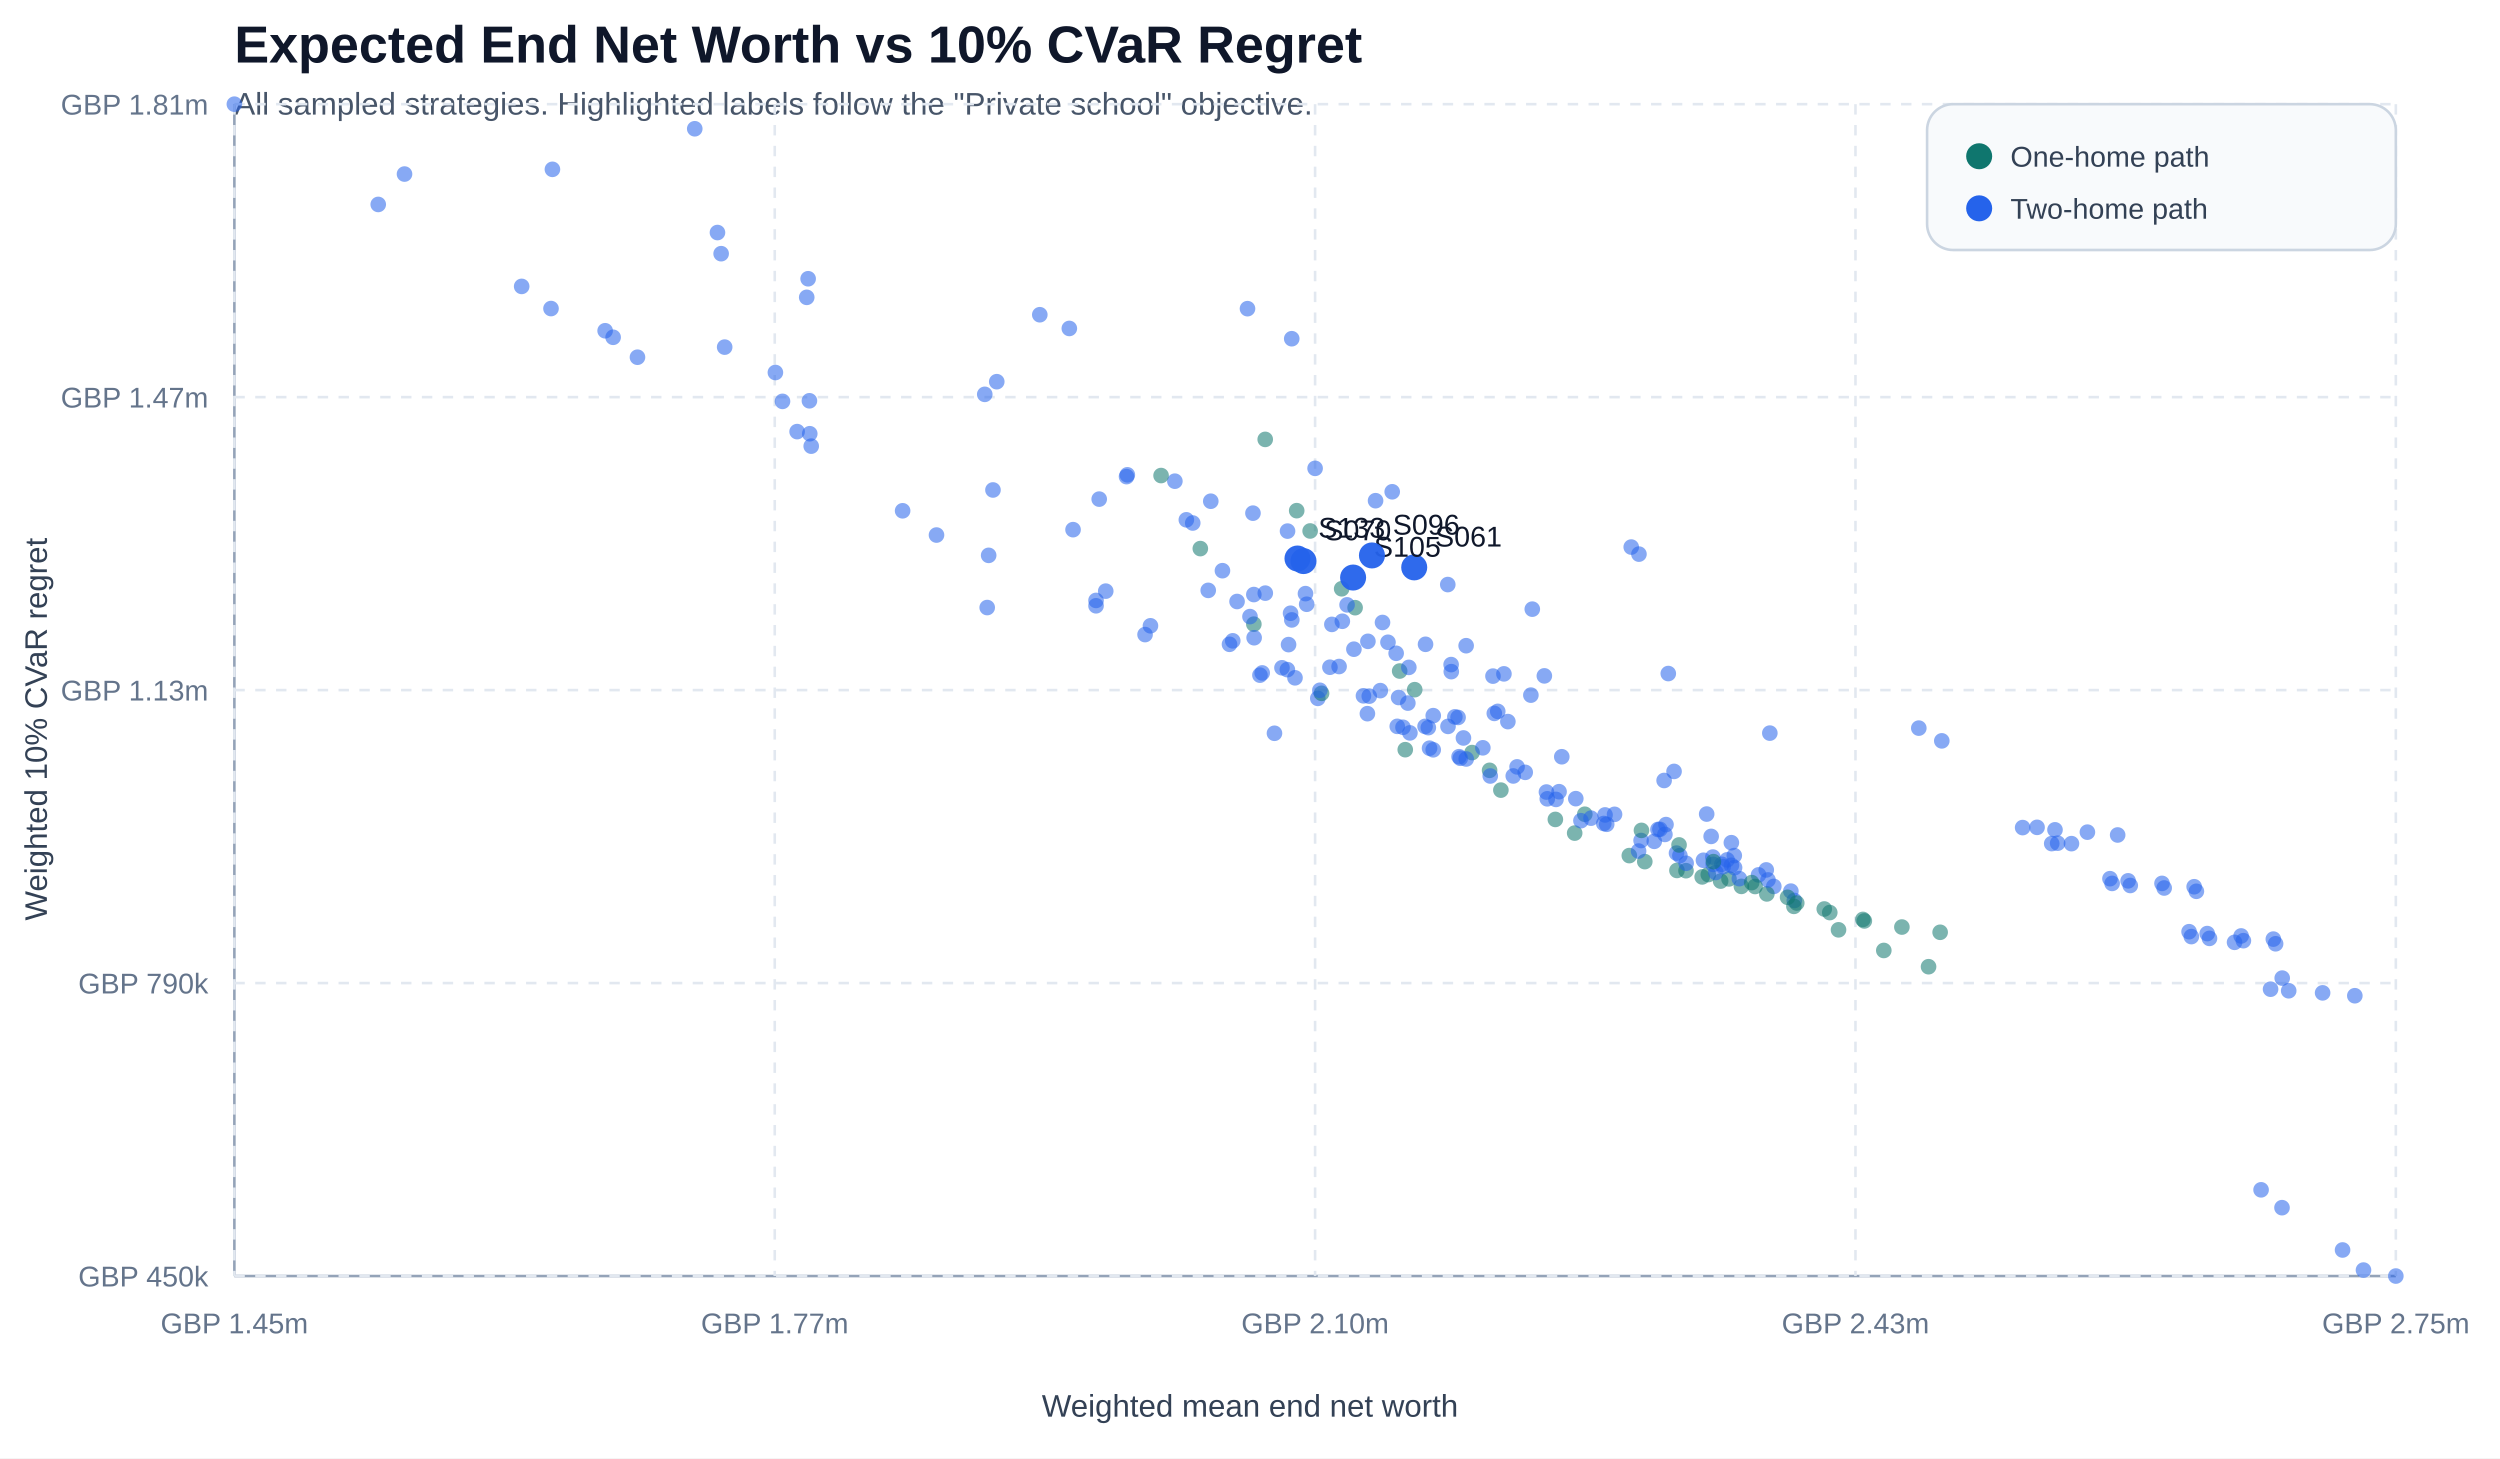
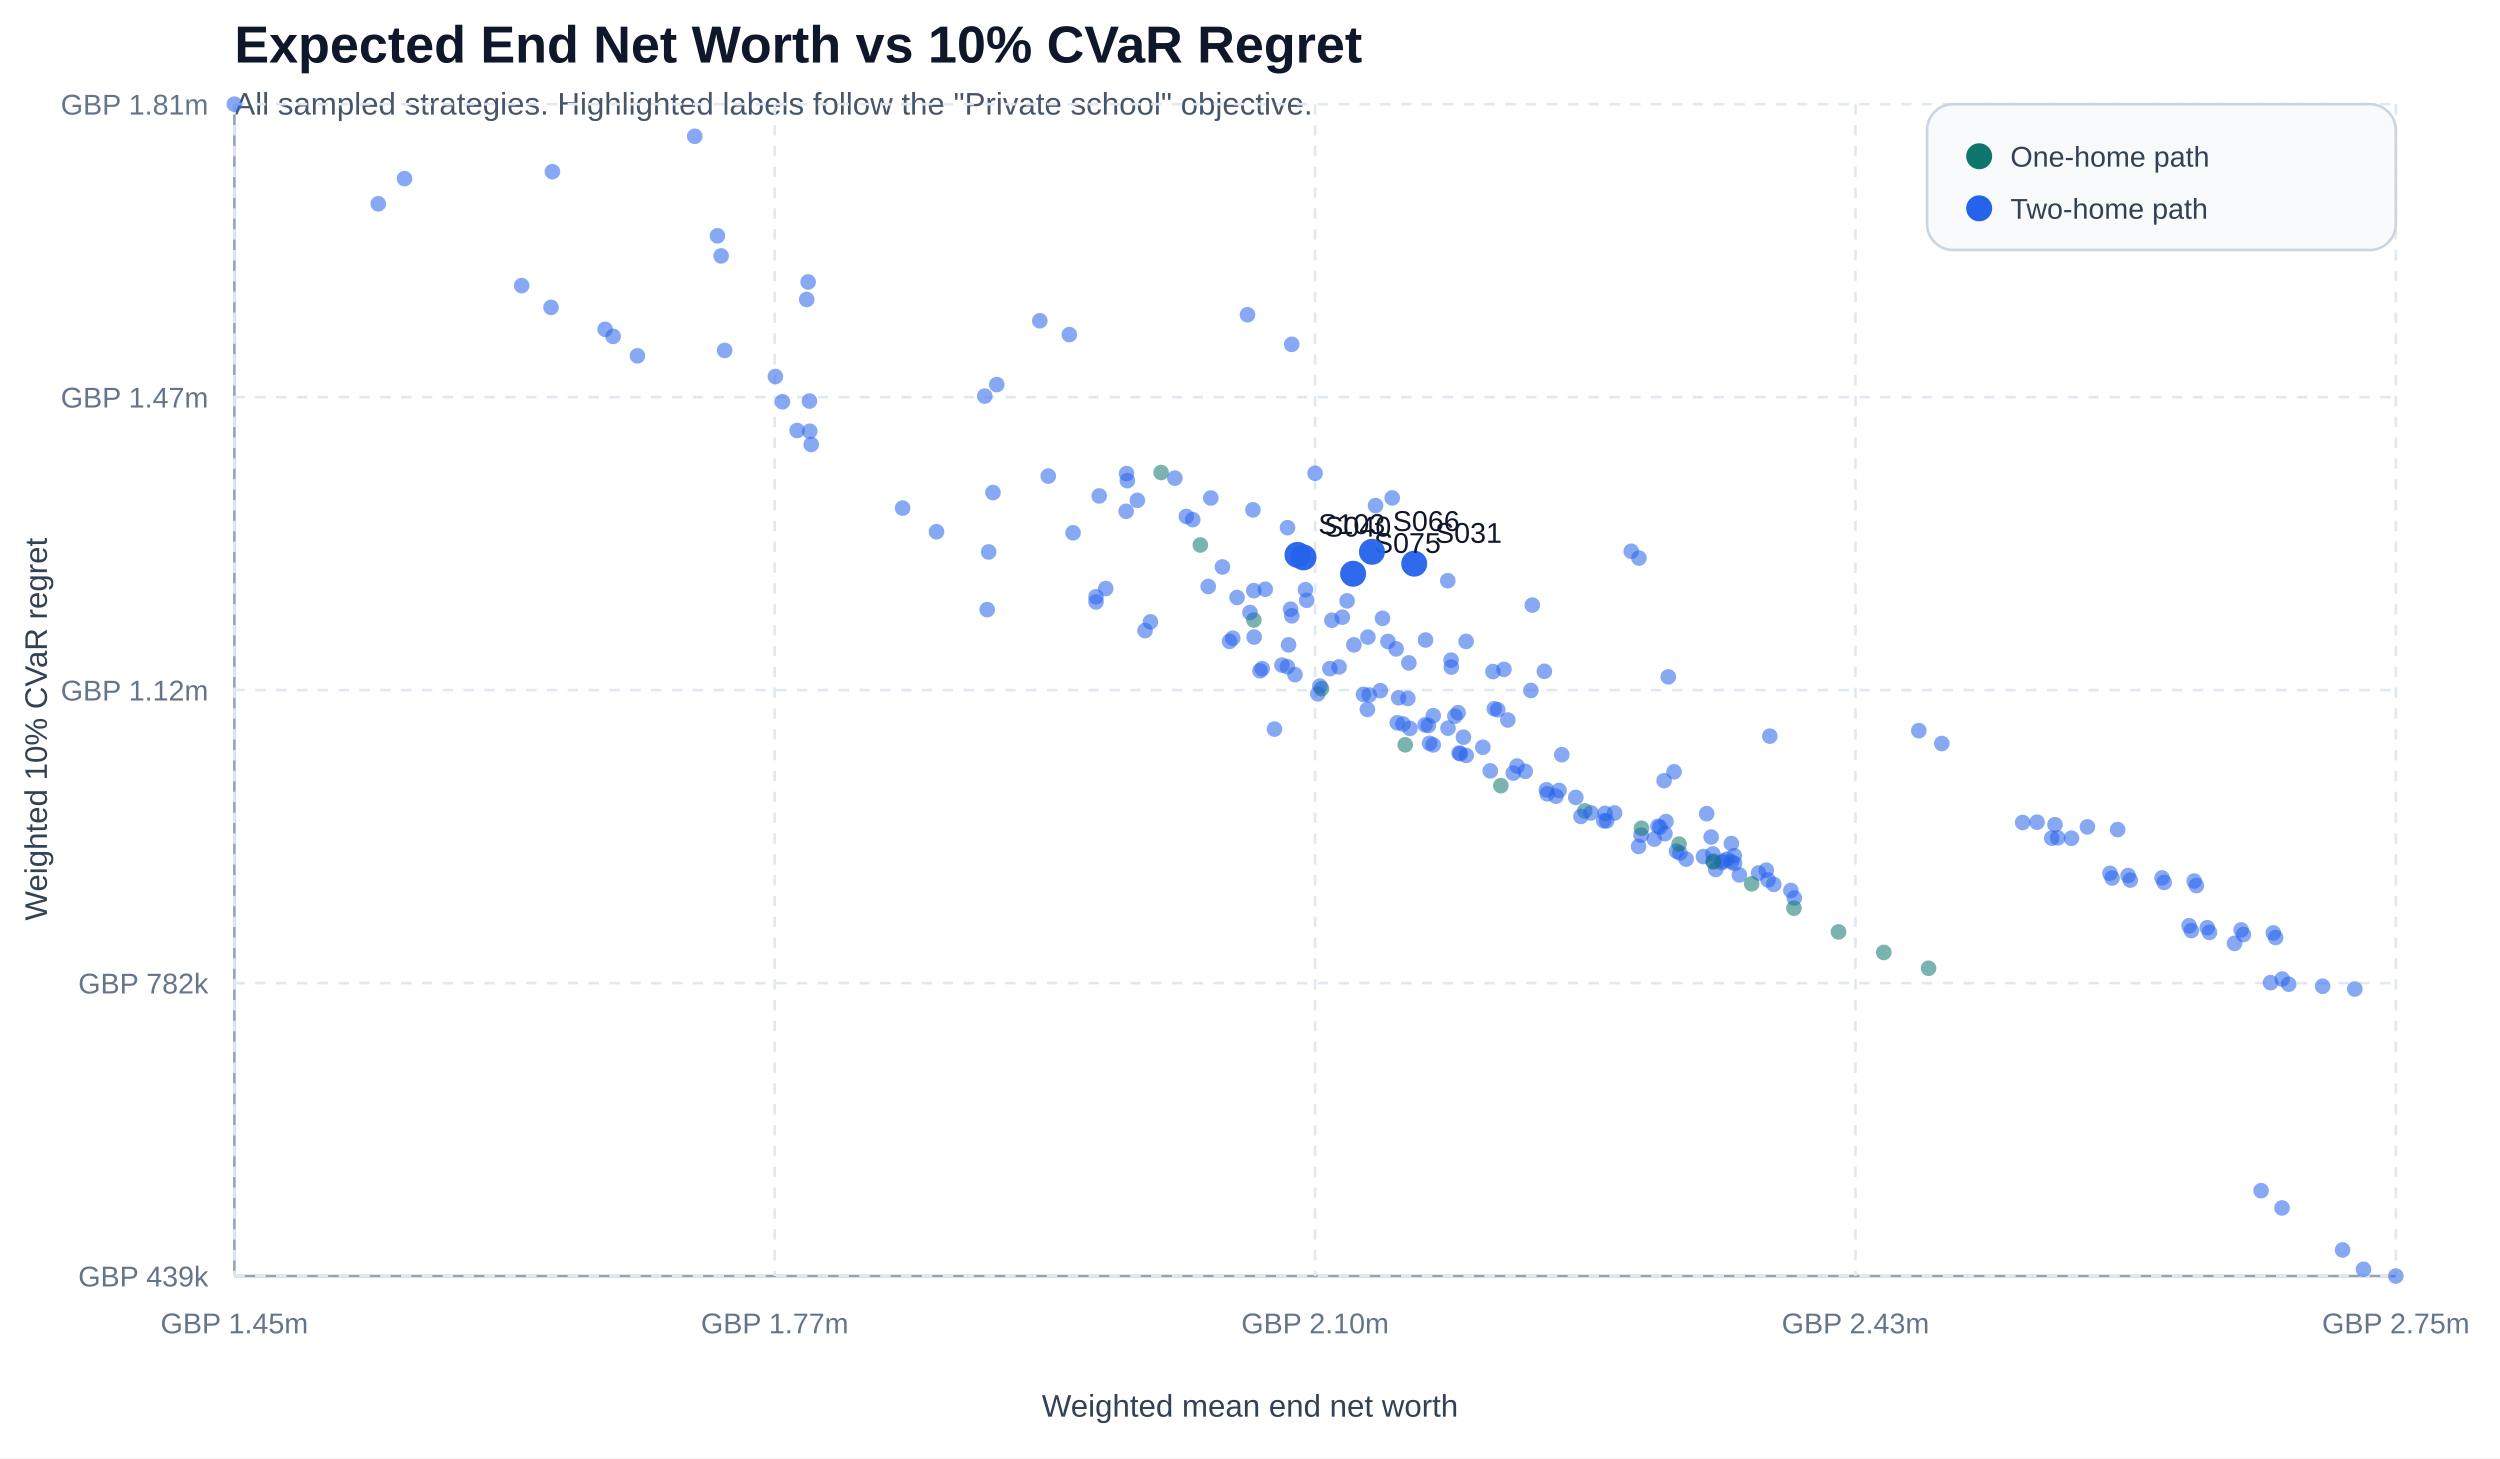
<svg xmlns="http://www.w3.org/2000/svg" width="960" height="560" viewBox="0 0 960 560">
  <rect width="960" height="560" fill="#ffffff" />
  <text x="90" y="24" font-size="20" font-family="Arial, sans-serif" font-weight="700" fill="#0f172a">Expected End Net Worth vs 10% CVaR Regret</text>
  <text x="90" y="44" font-size="12" font-family="Arial, sans-serif" fill="#475569">All sampled strategies. Highlighted labels follow the "Private school" objective.</text>
  <line x1="90" y1="490" x2="920" y2="490" stroke="#94a3b8" />
  <line x1="90" y1="40" x2="90" y2="490" stroke="#94a3b8" />
  <line x1="90" y1="40" x2="90" y2="490" stroke="#e2e8f0" stroke-dasharray="4 4" />
  <line x1="90" y1="490" x2="920" y2="490" stroke="#e2e8f0" stroke-dasharray="4 4" />
  <text x="90" y="512" text-anchor="middle" font-size="11" font-family="Arial, sans-serif" fill="#64748b">GBP 1.45m</text>
-   <text x="80" y="494" text-anchor="end" font-size="11" font-family="Arial, sans-serif" fill="#64748b">GBP 450k</text>
+   <text x="80" y="494" text-anchor="end" font-size="11" font-family="Arial, sans-serif" fill="#64748b">GBP 439k</text>
  <line x1="297.5" y1="40" x2="297.5" y2="490" stroke="#e2e8f0" stroke-dasharray="4 4" />
  <line x1="90" y1="377.5" x2="920" y2="377.5" stroke="#e2e8f0" stroke-dasharray="4 4" />
  <text x="297.5" y="512" text-anchor="middle" font-size="11" font-family="Arial, sans-serif" fill="#64748b">GBP 1.77m</text>
-   <text x="80" y="381.5" text-anchor="end" font-size="11" font-family="Arial, sans-serif" fill="#64748b">GBP 790k</text>
+   <text x="80" y="381.5" text-anchor="end" font-size="11" font-family="Arial, sans-serif" fill="#64748b">GBP 782k</text>
  <line x1="505" y1="40" x2="505" y2="490" stroke="#e2e8f0" stroke-dasharray="4 4" />
  <line x1="90" y1="265" x2="920" y2="265" stroke="#e2e8f0" stroke-dasharray="4 4" />
  <text x="505" y="512" text-anchor="middle" font-size="11" font-family="Arial, sans-serif" fill="#64748b">GBP 2.10m</text>
-   <text x="80" y="269" text-anchor="end" font-size="11" font-family="Arial, sans-serif" fill="#64748b">GBP 1.13m</text>
+   <text x="80" y="269" text-anchor="end" font-size="11" font-family="Arial, sans-serif" fill="#64748b">GBP 1.12m</text>
  <line x1="712.5" y1="40" x2="712.5" y2="490" stroke="#e2e8f0" stroke-dasharray="4 4" />
  <line x1="90" y1="152.5" x2="920" y2="152.5" stroke="#e2e8f0" stroke-dasharray="4 4" />
  <text x="712.5" y="512" text-anchor="middle" font-size="11" font-family="Arial, sans-serif" fill="#64748b">GBP 2.43m</text>
  <text x="80" y="156.5" text-anchor="end" font-size="11" font-family="Arial, sans-serif" fill="#64748b">GBP 1.47m</text>
  <line x1="920" y1="40" x2="920" y2="490" stroke="#e2e8f0" stroke-dasharray="4 4" />
  <line x1="90" y1="40" x2="920" y2="40" stroke="#e2e8f0" stroke-dasharray="4 4" />
  <text x="920" y="512" text-anchor="middle" font-size="11" font-family="Arial, sans-serif" fill="#64748b">GBP 2.75m</text>
  <text x="80" y="44" text-anchor="end" font-size="11" font-family="Arial, sans-serif" fill="#64748b">GBP 1.81m</text>
  <polyline points="920,490" fill="none" stroke="#0f766e" stroke-width="2.5" />
-   <circle cx="604.673" cy="319.909" r="3" fill="#0f766e" opacity="0.55" />
-   <circle cx="597.257" cy="314.66" r="3" fill="#0f766e" opacity="0.55" />
-   <circle cx="572.003" cy="295.804" r="3" fill="#0f766e" opacity="0.55" />
-   <circle cx="565.272" cy="288.989" r="3" fill="#0f766e" opacity="0.55" />
-   <circle cx="625.657" cy="328.548" r="3" fill="#0f766e" opacity="0.55" />
-   <circle cx="631.597" cy="330.86" r="3" fill="#0f766e" opacity="0.55" />
-   <circle cx="548.948" cy="287.307" r="3" fill="#2563eb" opacity="0.55" />
-   <circle cx="643.95" cy="334.254" r="3" fill="#0f766e" opacity="0.55" />
-   <circle cx="647.42" cy="334.349" r="3" fill="#0f766e" opacity="0.55" />
-   <circle cx="537.474" cy="257.678" r="3" fill="#0f766e" opacity="0.55" />
-   <circle cx="543.243" cy="264.835" r="3" fill="#0f766e" opacity="0.55" />
-   <circle cx="539.617" cy="287.878" r="3" fill="#0f766e" opacity="0.55" />
-   <circle cx="483.819" cy="259.259" r="3" fill="#2563eb" opacity="0.55" />
-   <circle cx="653.636" cy="336.732" r="3" fill="#0f766e" opacity="0.55" />
-   <circle cx="576.335" cy="303.405" r="3" fill="#0f766e" opacity="0.55" />
-   <circle cx="506.037" cy="268.173" r="3" fill="#2563eb" opacity="0.55" />
-   <circle cx="655.988" cy="335.839" r="3" fill="#0f766e" opacity="0.55" />
-   <circle cx="507.486" cy="266.244" r="3" fill="#0f766e" opacity="0.55" />
-   <circle cx="560.278" cy="290.574" r="3" fill="#2563eb" opacity="0.55" />
-   <circle cx="660.72" cy="338.342" r="3" fill="#0f766e" opacity="0.55" />
-   <circle cx="536.544" cy="278.919" r="3" fill="#2563eb" opacity="0.55" />
-   <circle cx="647.477" cy="331.497" r="3" fill="#2563eb" opacity="0.55" />
-   <circle cx="608.562" cy="312.664" r="3" fill="#0f766e" opacity="0.55" />
-   <circle cx="573.304" cy="259.629" r="3" fill="#2563eb" opacity="0.55" />
-   <circle cx="441.774" cy="240.305" r="3" fill="#2563eb" opacity="0.55" />
-   <circle cx="629.215" cy="326.806" r="3" fill="#2563eb" opacity="0.55" />
-   <circle cx="484.683" cy="258.403" r="3" fill="#2563eb" opacity="0.55" />
-   <circle cx="597.499" cy="306.978" r="3" fill="#2563eb" opacity="0.55" />
-   <circle cx="610.951" cy="314.172" r="3" fill="#2563eb" opacity="0.55" />
-   <circle cx="658.864" cy="335.033" r="3" fill="#2563eb" opacity="0.55" />
-   <circle cx="562.998" cy="247.95" r="3" fill="#2563eb" opacity="0.55" />
-   <circle cx="420.878" cy="232.622" r="3" fill="#2563eb" opacity="0.55" />
-   <circle cx="557.295" cy="257.907" r="3" fill="#2563eb" opacity="0.55" />
-   <circle cx="538.747" cy="279.275" r="3" fill="#2563eb" opacity="0.55" />
-   <circle cx="572.257" cy="297.981" r="3" fill="#2563eb" opacity="0.55" />
-   <circle cx="639.746" cy="316.64" r="3" fill="#2563eb" opacity="0.55" />
-   <circle cx="557.234" cy="255.202" r="3" fill="#2563eb" opacity="0.55" />
-   <circle cx="594.155" cy="306.743" r="3" fill="#2563eb" opacity="0.55" />
-   <circle cx="645.08" cy="328.547" r="3" fill="#2563eb" opacity="0.55" />
-   <circle cx="635.24" cy="323.067" r="3" fill="#2563eb" opacity="0.55" />
-   <circle cx="581.093" cy="297.969" r="3" fill="#2563eb" opacity="0.55" />
-   <circle cx="515.2" cy="226.084" r="3" fill="#0f766e" opacity="0.55" />
-   <circle cx="547.227" cy="278.933" r="3" fill="#2563eb" opacity="0.55" />
-   <circle cx="523.568" cy="267.195" r="3" fill="#2563eb" opacity="0.55" />
-   <circle cx="616.971" cy="316.526" r="3" fill="#2563eb" opacity="0.55" />
-   <circle cx="547.403" cy="247.413" r="3" fill="#2563eb" opacity="0.55" />
-   <circle cx="607.08" cy="315.146" r="3" fill="#2563eb" opacity="0.55" />
-   <circle cx="598.677" cy="304.01" r="3" fill="#2563eb" opacity="0.55" />
-   <circle cx="494.348" cy="257.138" r="3" fill="#2563eb" opacity="0.55" />
-   <circle cx="663.934" cy="337.495" r="3" fill="#0f766e" opacity="0.55" />
-   <circle cx="615.855" cy="316.222" r="3" fill="#2563eb" opacity="0.55" />
-   <circle cx="520.361" cy="233.353" r="3" fill="#0f766e" opacity="0.55" />
-   <circle cx="668.696" cy="340.371" r="3" fill="#0f766e" opacity="0.55" />
-   <circle cx="585.686" cy="296.582" r="3" fill="#2563eb" opacity="0.55" />
-   <circle cx="541.406" cy="281.431" r="3" fill="#2563eb" opacity="0.55" />
-   <circle cx="561.961" cy="283.378" r="3" fill="#2563eb" opacity="0.55" />
-   <circle cx="550.353" cy="287.926" r="3" fill="#2563eb" opacity="0.55" />
-   <circle cx="667.917" cy="337.403" r="3" fill="#2563eb" opacity="0.55" />
-   <circle cx="540.991" cy="256.274" r="3" fill="#2563eb" opacity="0.55" />
-   <circle cx="536.123" cy="250.864" r="3" fill="#2563eb" opacity="0.55" />
-   <circle cx="619.985" cy="312.706" r="3" fill="#2563eb" opacity="0.55" />
-   <circle cx="530.882" cy="239.033" r="3" fill="#2563eb" opacity="0.55" />
-   <circle cx="654.128" cy="330.338" r="3" fill="#2563eb" opacity="0.55" />
-   <circle cx="472.132" cy="247.413" r="3" fill="#2563eb" opacity="0.55" />
-   <circle cx="517.278" cy="232.266" r="3" fill="#2563eb" opacity="0.55" />
-   <circle cx="689.018" cy="345.784" r="3" fill="#2563eb" opacity="0.55" />
-   <circle cx="481.477" cy="239.682" r="3" fill="#0f766e" opacity="0.55" />
-   <circle cx="630.179" cy="322.756" r="3" fill="#2563eb" opacity="0.55" />
-   <circle cx="582.558" cy="294.483" r="3" fill="#2563eb" opacity="0.55" />
-   <circle cx="525.795" cy="267.325" r="3" fill="#2563eb" opacity="0.55" />
-   <circle cx="616.338" cy="312.933" r="3" fill="#2563eb" opacity="0.55" />
-   <circle cx="540.614" cy="269.986" r="3" fill="#2563eb" opacity="0.55" />
-   <circle cx="525.278" cy="246.27" r="3" fill="#2563eb" opacity="0.55" />
-   <circle cx="506.828" cy="265.068" r="3" fill="#2563eb" opacity="0.55" />
-   <circle cx="511.439" cy="239.77" r="3" fill="#2563eb" opacity="0.55" />
-   <circle cx="605.105" cy="306.682" r="3" fill="#2563eb" opacity="0.55" />
-   <circle cx="661.717" cy="332.794" r="3" fill="#2563eb" opacity="0.55" />
-   <circle cx="560.763" cy="291.167" r="3" fill="#2563eb" opacity="0.55" />
-   <circle cx="496.055" cy="238.049" r="3" fill="#2563eb" opacity="0.55" />
-   <circle cx="473.375" cy="246.078" r="3" fill="#2563eb" opacity="0.55" />
-   <circle cx="657.869" cy="331.93" r="3" fill="#2563eb" opacity="0.55" />
-   <circle cx="664.874" cy="332.277" r="3" fill="#2563eb" opacity="0.55" />
-   <circle cx="420.879" cy="230.565" r="3" fill="#2563eb" opacity="0.55" />
-   <circle cx="643.78" cy="327.597" r="3" fill="#2563eb" opacity="0.55" />
-   <circle cx="593.834" cy="304.141" r="3" fill="#2563eb" opacity="0.55" />
-   <circle cx="569.41" cy="287.16" r="3" fill="#2563eb" opacity="0.55" />
-   <circle cx="657.736" cy="329.112" r="3" fill="#2563eb" opacity="0.55" />
-   <circle cx="525.082" cy="274.048" r="3" fill="#2563eb" opacity="0.55" />
-   <circle cx="587.854" cy="266.93" r="3" fill="#2563eb" opacity="0.55" />
-   <circle cx="599.722" cy="290.592" r="3" fill="#2563eb" opacity="0.55" />
-   <circle cx="492.278" cy="256.429" r="3" fill="#2563eb" opacity="0.55" />
-   <circle cx="593.03" cy="259.534" r="3" fill="#2563eb" opacity="0.55" />
-   <circle cx="573.814" cy="273.948" r="3" fill="#2563eb" opacity="0.55" />
-   <circle cx="497.277" cy="260.281" r="3" fill="#2563eb" opacity="0.55" />
-   <circle cx="515.452" cy="238.568" r="3" fill="#2563eb" opacity="0.55" />
-   <circle cx="681.139" cy="340.381" r="3" fill="#2563eb" opacity="0.55" />
-   <circle cx="559.901" cy="275.499" r="3" fill="#2563eb" opacity="0.55" />
-   <circle cx="577.509" cy="258.764" r="3" fill="#2563eb" opacity="0.55" />
-   <circle cx="575.135" cy="273.167" r="3" fill="#2563eb" opacity="0.55" />
-   <circle cx="661.206" cy="331.886" r="3" fill="#2563eb" opacity="0.55" />
-   <circle cx="481.587" cy="244.889" r="3" fill="#2563eb" opacity="0.55" />
-   <circle cx="630.322" cy="318.87" r="3" fill="#0f766e" opacity="0.55" />
-   <circle cx="548.478" cy="279.411" r="3" fill="#2563eb" opacity="0.55" />
-   <circle cx="636.646" cy="318.522" r="3" fill="#2563eb" opacity="0.55" />
-   <circle cx="501.764" cy="232.029" r="3" fill="#2563eb" opacity="0.55" />
-   <circle cx="655.364" cy="312.598" r="3" fill="#2563eb" opacity="0.55" />
-   <circle cx="675.289" cy="335.958" r="3" fill="#2563eb" opacity="0.55" />
-   <circle cx="519.898" cy="249.292" r="3" fill="#2563eb" opacity="0.55" />
+   <circle cx="548.948" cy="285.415" r="3" fill="#2563eb" opacity="0.55" />
+   <circle cx="539.617" cy="286" r="3" fill="#0f766e" opacity="0.55" />
+   <circle cx="483.819" cy="257.584" r="3" fill="#2563eb" opacity="0.55" />
+   <circle cx="576.335" cy="301.691" r="3" fill="#0f766e" opacity="0.55" />
+   <circle cx="506.037" cy="266.446" r="3" fill="#2563eb" opacity="0.55" />
+   <circle cx="507.486" cy="264.455" r="3" fill="#0f766e" opacity="0.55" />
+   <circle cx="560.278" cy="289.164" r="3" fill="#2563eb" opacity="0.55" />
+   <circle cx="536.544" cy="277.553" r="3" fill="#2563eb" opacity="0.55" />
+   <circle cx="647.477" cy="329.896" r="3" fill="#2563eb" opacity="0.55" />
+   <circle cx="608.562" cy="311.365" r="3" fill="#0f766e" opacity="0.55" />
+   <circle cx="441.774" cy="238.793" r="3" fill="#2563eb" opacity="0.55" />
+   <circle cx="573.304" cy="257.886" r="3" fill="#2563eb" opacity="0.55" />
+   <circle cx="629.215" cy="325.03" r="3" fill="#2563eb" opacity="0.55" />
+   <circle cx="484.683" cy="256.763" r="3" fill="#2563eb" opacity="0.55" />
+   <circle cx="597.499" cy="305.733" r="3" fill="#2563eb" opacity="0.55" />
+   <circle cx="610.951" cy="312.157" r="3" fill="#2563eb" opacity="0.55" />
+   <circle cx="658.864" cy="333.877" r="3" fill="#2563eb" opacity="0.55" />
+   <circle cx="562.998" cy="246.292" r="3" fill="#2563eb" opacity="0.55" />
+   <circle cx="420.878" cy="231.15" r="3" fill="#2563eb" opacity="0.55" />
+   <circle cx="557.295" cy="256.173" r="3" fill="#2563eb" opacity="0.55" />
+   <circle cx="538.747" cy="277.993" r="3" fill="#2563eb" opacity="0.55" />
+   <circle cx="572.257" cy="296.018" r="3" fill="#2563eb" opacity="0.55" />
+   <circle cx="639.746" cy="315.482" r="3" fill="#2563eb" opacity="0.55" />
+   <circle cx="557.234" cy="253.497" r="3" fill="#2563eb" opacity="0.55" />
+   <circle cx="594.155" cy="304.814" r="3" fill="#2563eb" opacity="0.55" />
+   <circle cx="645.08" cy="327.574" r="3" fill="#2563eb" opacity="0.55" />
+   <circle cx="635.24" cy="322.22" r="3" fill="#2563eb" opacity="0.55" />
+   <circle cx="581.093" cy="296.868" r="3" fill="#2563eb" opacity="0.55" />
+   <circle cx="547.227" cy="278.343" r="3" fill="#2563eb" opacity="0.55" />
+   <circle cx="523.568" cy="266.64" r="3" fill="#2563eb" opacity="0.55" />
+   <circle cx="616.971" cy="315.213" r="3" fill="#2563eb" opacity="0.55" />
+   <circle cx="547.403" cy="245.765" r="3" fill="#2563eb" opacity="0.55" />
+   <circle cx="607.08" cy="313.507" r="3" fill="#2563eb" opacity="0.55" />
+   <circle cx="598.677" cy="303.532" r="3" fill="#2563eb" opacity="0.55" />
+   <circle cx="494.348" cy="256.014" r="3" fill="#2563eb" opacity="0.55" />
+   <circle cx="615.855" cy="315.202" r="3" fill="#2563eb" opacity="0.55" />
+   <circle cx="585.686" cy="296.196" r="3" fill="#2563eb" opacity="0.55" />
+   <circle cx="561.961" cy="283.082" r="3" fill="#2563eb" opacity="0.55" />
+   <circle cx="541.406" cy="279.715" r="3" fill="#2563eb" opacity="0.55" />
+   <circle cx="550.353" cy="286.052" r="3" fill="#2563eb" opacity="0.55" />
+   <circle cx="667.917" cy="335.982" r="3" fill="#2563eb" opacity="0.55" />
+   <circle cx="619.985" cy="312.181" r="3" fill="#2563eb" opacity="0.55" />
+   <circle cx="540.991" cy="254.559" r="3" fill="#2563eb" opacity="0.55" />
+   <circle cx="536.123" cy="249.184" r="3" fill="#2563eb" opacity="0.55" />
+   <circle cx="530.882" cy="237.443" r="3" fill="#2563eb" opacity="0.55" />
+   <circle cx="654.128" cy="328.925" r="3" fill="#2563eb" opacity="0.55" />
+   <circle cx="472.132" cy="246.303" r="3" fill="#2563eb" opacity="0.55" />
+   <circle cx="517.278" cy="230.728" r="3" fill="#2563eb" opacity="0.55" />
+   <circle cx="582.558" cy="294.166" r="3" fill="#2563eb" opacity="0.55" />
+   <circle cx="525.795" cy="266.894" r="3" fill="#2563eb" opacity="0.55" />
+   <circle cx="689.018" cy="344.838" r="3" fill="#2563eb" opacity="0.55" />
+   <circle cx="481.477" cy="238.087" r="3" fill="#0f766e" opacity="0.55" />
+   <circle cx="630.179" cy="320.685" r="3" fill="#2563eb" opacity="0.55" />
+   <circle cx="616.338" cy="312.333" r="3" fill="#2563eb" opacity="0.55" />
+   <circle cx="540.614" cy="268.191" r="3" fill="#2563eb" opacity="0.55" />
+   <circle cx="525.278" cy="244.641" r="3" fill="#2563eb" opacity="0.55" />
+   <circle cx="506.828" cy="263.449" r="3" fill="#2563eb" opacity="0.55" />
+   <circle cx="605.105" cy="306.202" r="3" fill="#2563eb" opacity="0.55" />
+   <circle cx="511.439" cy="238.181" r="3" fill="#2563eb" opacity="0.55" />
+   <circle cx="661.717" cy="330.586" r="3" fill="#2563eb" opacity="0.55" />
+   <circle cx="560.763" cy="289.418" r="3" fill="#2563eb" opacity="0.55" />
+   <circle cx="496.055" cy="236.467" r="3" fill="#2563eb" opacity="0.55" />
+   <circle cx="473.375" cy="245.078" r="3" fill="#2563eb" opacity="0.55" />
+   <circle cx="657.869" cy="330.706" r="3" fill="#2563eb" opacity="0.55" />
+   <circle cx="664.874" cy="330.934" r="3" fill="#2563eb" opacity="0.55" />
+   <circle cx="643.78" cy="326.843" r="3" fill="#2563eb" opacity="0.55" />
+   <circle cx="420.879" cy="229.136" r="3" fill="#2563eb" opacity="0.55" />
+   <circle cx="569.41" cy="286.943" r="3" fill="#2563eb" opacity="0.55" />
+   <circle cx="593.834" cy="303.283" r="3" fill="#2563eb" opacity="0.55" />
+   <circle cx="657.736" cy="327.906" r="3" fill="#2563eb" opacity="0.55" />
+   <circle cx="525.082" cy="272.42" r="3" fill="#2563eb" opacity="0.55" />
+   <circle cx="587.854" cy="265.142" r="3" fill="#2563eb" opacity="0.55" />
+   <circle cx="599.722" cy="289.803" r="3" fill="#2563eb" opacity="0.55" />
+   <circle cx="492.278" cy="255.403" r="3" fill="#2563eb" opacity="0.55" />
+   <circle cx="593.03" cy="257.788" r="3" fill="#2563eb" opacity="0.55" />
+   <circle cx="573.814" cy="272.155" r="3" fill="#2563eb" opacity="0.55" />
+   <circle cx="497.277" cy="259.056" r="3" fill="#2563eb" opacity="0.55" />
+   <circle cx="681.139" cy="339.621" r="3" fill="#2563eb" opacity="0.55" />
+   <circle cx="515.452" cy="236.995" r="3" fill="#2563eb" opacity="0.55" />
+   <circle cx="559.901" cy="273.676" r="3" fill="#2563eb" opacity="0.55" />
+   <circle cx="575.135" cy="272.55" r="3" fill="#2563eb" opacity="0.55" />
+   <circle cx="481.587" cy="244.621" r="3" fill="#2563eb" opacity="0.55" />
+   <circle cx="661.206" cy="331.213" r="3" fill="#2563eb" opacity="0.55" />
+   <circle cx="577.509" cy="257.035" r="3" fill="#2563eb" opacity="0.55" />
+   <circle cx="630.322" cy="318.054" r="3" fill="#0f766e" opacity="0.55" />
+   <circle cx="548.478" cy="278.603" r="3" fill="#2563eb" opacity="0.55" />
+   <circle cx="636.646" cy="317.303" r="3" fill="#2563eb" opacity="0.55" />
+   <circle cx="655.364" cy="312.46" r="3" fill="#2563eb" opacity="0.55" />
+   <circle cx="501.764" cy="230.498" r="3" fill="#2563eb" opacity="0.55" />
+   <circle cx="675.289" cy="335.236" r="3" fill="#2563eb" opacity="0.55" />
+   <circle cx="519.898" cy="247.633" r="3" fill="#2563eb" opacity="0.55" />
  <circle cx="920" cy="490" r="3" fill="#2563eb" opacity="0.55" />
-   <circle cx="666.078" cy="333.184" r="3" fill="#2563eb" opacity="0.55" />
-   <circle cx="501.299" cy="227.953" r="3" fill="#2563eb" opacity="0.55" />
-   <circle cx="543.06" cy="217.873" r="5" fill="#2563eb" opacity="0.95" />
-   <text x="551.06" y="209.873" font-size="11" font-family="Arial, sans-serif" fill="#0f172a">S061</text>
-   <circle cx="907.579" cy="487.71" r="3" fill="#2563eb" opacity="0.55" />
-   <circle cx="563.026" cy="291.444" r="3" fill="#2563eb" opacity="0.55" />
-   <circle cx="665.966" cy="328.544" r="3" fill="#2563eb" opacity="0.55" />
-   <circle cx="678.465" cy="343.262" r="3" fill="#0f766e" opacity="0.55" />
-   <circle cx="639.327" cy="320.419" r="3" fill="#2563eb" opacity="0.55" />
-   <circle cx="530.039" cy="265.198" r="3" fill="#2563eb" opacity="0.55" />
-   <circle cx="424.601" cy="226.998" r="3" fill="#2563eb" opacity="0.55" />
-   <circle cx="495.575" cy="235.485" r="3" fill="#2563eb" opacity="0.55" />
-   <circle cx="479.996" cy="236.771" r="3" fill="#2563eb" opacity="0.55" />
-   <circle cx="899.545" cy="479.994" r="3" fill="#2563eb" opacity="0.55" />
-   <circle cx="678.246" cy="334.051" r="3" fill="#2563eb" opacity="0.55" />
-   <circle cx="359.614" cy="205.456" r="3" fill="#2563eb" opacity="0.55" />
-   <circle cx="579.023" cy="277.092" r="3" fill="#2563eb" opacity="0.55" />
-   <circle cx="642.835" cy="296.224" r="3" fill="#2563eb" opacity="0.55" />
-   <circle cx="637.413" cy="318.457" r="3" fill="#2563eb" opacity="0.55" />
-   <circle cx="379.644" cy="213.258" r="3" fill="#2563eb" opacity="0.55" />
-   <circle cx="519.594" cy="221.778" r="5" fill="#2563eb" opacity="0.95" />
-   <text x="527.594" y="213.778" font-size="11" font-family="Arial, sans-serif" fill="#0f172a">S105</text>
-   <circle cx="687.695" cy="342.195" r="3" fill="#2563eb" opacity="0.55" />
-   <circle cx="555.944" cy="224.473" r="3" fill="#2563eb" opacity="0.55" />
-   <circle cx="550.366" cy="274.808" r="3" fill="#2563eb" opacity="0.55" />
-   <circle cx="663.211" cy="330.19" r="3" fill="#2563eb" opacity="0.55" />
-   <circle cx="475.028" cy="230.975" r="3" fill="#2563eb" opacity="0.55" />
-   <circle cx="639.023" cy="299.706" r="3" fill="#2563eb" opacity="0.55" />
-   <circle cx="588.4" cy="233.914" r="3" fill="#2563eb" opacity="0.55" />
-   <circle cx="657.083" cy="321.18" r="3" fill="#2563eb" opacity="0.55" />
-   <circle cx="876.291" cy="463.748" r="3" fill="#2563eb" opacity="0.55" />
-   <circle cx="526.828" cy="213.289" r="5" fill="#2563eb" opacity="0.95" />
-   <text x="534.828" y="205.289" font-size="11" font-family="Arial, sans-serif" fill="#0f172a">S096</text>
-   <circle cx="494.806" cy="247.53" r="3" fill="#2563eb" opacity="0.55" />
-   <circle cx="500.543" cy="215.453" r="5" fill="#2563eb" opacity="0.95" />
-   <text x="508.543" y="207.453" font-size="11" font-family="Arial, sans-serif" fill="#0f172a">S070</text>
-   <circle cx="485.869" cy="227.765" r="3" fill="#2563eb" opacity="0.55" />
-   <circle cx="514.207" cy="255.944" r="3" fill="#2563eb" opacity="0.55" />
-   <circle cx="868.256" cy="456.893" r="3" fill="#2563eb" opacity="0.55" />
-   <circle cx="678.907" cy="337.895" r="3" fill="#2563eb" opacity="0.55" />
-   <circle cx="537.065" cy="267.843" r="3" fill="#2563eb" opacity="0.55" />
-   <circle cx="558.667" cy="275.278" r="3" fill="#2563eb" opacity="0.55" />
-   <circle cx="664.845" cy="323.592" r="3" fill="#2563eb" opacity="0.55" />
-   <circle cx="532.982" cy="246.636" r="3" fill="#2563eb" opacity="0.55" />
-   <circle cx="689.952" cy="346.766" r="3" fill="#0f766e" opacity="0.55" />
-   <circle cx="481.474" cy="228.309" r="3" fill="#2563eb" opacity="0.55" />
-   <circle cx="673.953" cy="340.415" r="3" fill="#0f766e" opacity="0.55" />
-   <circle cx="498.235" cy="214.471" r="5" fill="#2563eb" opacity="0.95" />
-   <text x="506.235" y="206.471" font-size="11" font-family="Arial, sans-serif" fill="#0f172a">S133</text>
-   <circle cx="469.42" cy="219.146" r="3" fill="#2563eb" opacity="0.55" />
-   <circle cx="463.96" cy="226.704" r="3" fill="#2563eb" opacity="0.55" />
-   <circle cx="904.251" cy="382.362" r="3" fill="#2563eb" opacity="0.55" />
-   <circle cx="702.633" cy="350.426" r="3" fill="#0f766e" opacity="0.55" />
-   <circle cx="891.881" cy="381.26" r="3" fill="#2563eb" opacity="0.55" />
-   <circle cx="878.859" cy="380.452" r="3" fill="#2563eb" opacity="0.55" />
-   <circle cx="494.413" cy="203.945" r="3" fill="#2563eb" opacity="0.55" />
-   <circle cx="871.896" cy="379.851" r="3" fill="#2563eb" opacity="0.55" />
-   <circle cx="876.37" cy="375.593" r="3" fill="#2563eb" opacity="0.55" />
-   <circle cx="497.931" cy="196.094" r="3" fill="#0f766e" opacity="0.55" />
-   <circle cx="873.832" cy="362.41" r="3" fill="#2563eb" opacity="0.55" />
-   <circle cx="872.962" cy="360.617" r="3" fill="#2563eb" opacity="0.55" />
-   <circle cx="861.462" cy="361.223" r="3" fill="#2563eb" opacity="0.55" />
-   <circle cx="858.065" cy="361.854" r="3" fill="#2563eb" opacity="0.55" />
-   <circle cx="715.908" cy="353.639" r="3" fill="#0f766e" opacity="0.55" />
-   <circle cx="860.592" cy="359.405" r="3" fill="#2563eb" opacity="0.55" />
-   <circle cx="848.44" cy="360.338" r="3" fill="#2563eb" opacity="0.55" />
-   <circle cx="847.57" cy="358.497" r="3" fill="#2563eb" opacity="0.55" />
-   <circle cx="841.477" cy="359.65" r="3" fill="#2563eb" opacity="0.55" />
-   <circle cx="840.608" cy="357.774" r="3" fill="#2563eb" opacity="0.55" />
-   <circle cx="644.754" cy="324.449" r="3" fill="#0f766e" opacity="0.55" />
-   <circle cx="460.925" cy="210.658" r="3" fill="#0f766e" opacity="0.55" />
-   <circle cx="458.008" cy="200.837" r="3" fill="#2563eb" opacity="0.55" />
-   <circle cx="843.412" cy="342.261" r="3" fill="#2563eb" opacity="0.55" />
-   <circle cx="481.137" cy="197.053" r="3" fill="#2563eb" opacity="0.55" />
-   <circle cx="503.096" cy="203.893" r="3" fill="#0f766e" opacity="0.55" />
-   <circle cx="842.559" cy="340.507" r="3" fill="#2563eb" opacity="0.55" />
-   <circle cx="831.043" cy="340.99" r="3" fill="#2563eb" opacity="0.55" />
-   <circle cx="830.212" cy="339.225" r="3" fill="#2563eb" opacity="0.55" />
-   <circle cx="740.563" cy="371.214" r="3" fill="#0f766e" opacity="0.55" />
-   <circle cx="818.02" cy="340.026" r="3" fill="#2563eb" opacity="0.55" />
-   <circle cx="817.193" cy="338.241" r="3" fill="#2563eb" opacity="0.55" />
-   <circle cx="811.058" cy="339.234" r="3" fill="#2563eb" opacity="0.55" />
-   <circle cx="810.231" cy="337.415" r="3" fill="#2563eb" opacity="0.55" />
-   <circle cx="745.015" cy="357.999" r="3" fill="#0f766e" opacity="0.55" />
-   <circle cx="723.38" cy="364.978" r="3" fill="#0f766e" opacity="0.55" />
-   <circle cx="686.429" cy="344.561" r="3" fill="#0f766e" opacity="0.55" />
-   <circle cx="730.324" cy="355.984" r="3" fill="#0f766e" opacity="0.55" />
-   <circle cx="813.179" cy="320.633" r="3" fill="#2563eb" opacity="0.55" />
-   <circle cx="795.443" cy="323.956" r="3" fill="#2563eb" opacity="0.55" />
-   <circle cx="705.992" cy="357.053" r="3" fill="#0f766e" opacity="0.55" />
-   <circle cx="715.354" cy="353.059" r="3" fill="#0f766e" opacity="0.55" />
-   <circle cx="790.142" cy="323.778" r="3" fill="#2563eb" opacity="0.55" />
-   <circle cx="787.86" cy="323.939" r="3" fill="#2563eb" opacity="0.55" />
-   <circle cx="801.564" cy="319.547" r="3" fill="#2563eb" opacity="0.55" />
-   <circle cx="700.518" cy="349.053" r="3" fill="#0f766e" opacity="0.55" />
-   <circle cx="789.117" cy="318.656" r="3" fill="#2563eb" opacity="0.55" />
-   <circle cx="455.556" cy="199.611" r="3" fill="#2563eb" opacity="0.55" />
-   <circle cx="782.229" cy="317.701" r="3" fill="#2563eb" opacity="0.55" />
-   <circle cx="464.938" cy="192.469" r="3" fill="#2563eb" opacity="0.55" />
-   <circle cx="776.691" cy="317.793" r="3" fill="#2563eb" opacity="0.55" />
-   <circle cx="688.862" cy="348.043" r="3" fill="#0f766e" opacity="0.55" />
-   <circle cx="422.095" cy="191.66" r="3" fill="#2563eb" opacity="0.55" />
-   <circle cx="672.638" cy="338.92" r="3" fill="#0f766e" opacity="0.55" />
-   <circle cx="657.952" cy="330.869" r="3" fill="#0f766e" opacity="0.55" />
-   <circle cx="745.649" cy="284.491" r="3" fill="#2563eb" opacity="0.55" />
-   <circle cx="736.821" cy="279.597" r="3" fill="#2563eb" opacity="0.55" />
-   <circle cx="451.151" cy="184.775" r="3" fill="#2563eb" opacity="0.55" />
-   <circle cx="679.615" cy="281.518" r="3" fill="#2563eb" opacity="0.55" />
-   <circle cx="432.591" cy="183.026" r="3" fill="#2563eb" opacity="0.55" />
-   <circle cx="640.623" cy="258.645" r="3" fill="#2563eb" opacity="0.55" />
-   <circle cx="556.035" cy="278.934" r="3" fill="#2563eb" opacity="0.55" />
-   <circle cx="485.842" cy="168.728" r="3" fill="#0f766e" opacity="0.55" />
-   <circle cx="489.395" cy="281.578" r="3" fill="#2563eb" opacity="0.55" />
-   <circle cx="445.854" cy="182.611" r="3" fill="#0f766e" opacity="0.55" />
-   <circle cx="510.691" cy="256.214" r="3" fill="#2563eb" opacity="0.55" />
-   <circle cx="629.353" cy="212.781" r="3" fill="#2563eb" opacity="0.55" />
-   <circle cx="626.394" cy="210.073" r="3" fill="#2563eb" opacity="0.55" />
-   <circle cx="534.608" cy="188.843" r="3" fill="#2563eb" opacity="0.55" />
-   <circle cx="379.087" cy="233.3" r="3" fill="#2563eb" opacity="0.55" />
-   <circle cx="439.704" cy="243.677" r="3" fill="#2563eb" opacity="0.55" />
-   <circle cx="528.213" cy="192.268" r="3" fill="#2563eb" opacity="0.55" />
-   <circle cx="432.899" cy="182.331" r="3" fill="#2563eb" opacity="0.55" />
-   <circle cx="504.999" cy="179.85" r="3" fill="#2563eb" opacity="0.55" />
-   <circle cx="412.051" cy="203.39" r="3" fill="#2563eb" opacity="0.55" />
-   <circle cx="311.507" cy="171.32" r="3" fill="#2563eb" opacity="0.55" />
-   <circle cx="306.094" cy="165.74" r="3" fill="#2563eb" opacity="0.55" />
-   <circle cx="378.145" cy="151.431" r="3" fill="#2563eb" opacity="0.55" />
-   <circle cx="382.755" cy="146.57" r="3" fill="#2563eb" opacity="0.55" />
-   <circle cx="381.301" cy="188.151" r="3" fill="#2563eb" opacity="0.55" />
-   <circle cx="346.605" cy="196.145" r="3" fill="#2563eb" opacity="0.55" />
-   <circle cx="310.824" cy="153.901" r="3" fill="#2563eb" opacity="0.55" />
-   <circle cx="300.482" cy="154.128" r="3" fill="#2563eb" opacity="0.55" />
-   <circle cx="496.027" cy="130.067" r="3" fill="#2563eb" opacity="0.55" />
-   <circle cx="479.041" cy="118.529" r="3" fill="#2563eb" opacity="0.55" />
-   <circle cx="244.789" cy="137.174" r="3" fill="#2563eb" opacity="0.55" />
-   <circle cx="310.945" cy="166.553" r="3" fill="#2563eb" opacity="0.55" />
-   <circle cx="410.622" cy="126.124" r="3" fill="#2563eb" opacity="0.55" />
-   <circle cx="235.44" cy="129.519" r="3" fill="#2563eb" opacity="0.55" />
-   <circle cx="309.782" cy="114.18" r="3" fill="#2563eb" opacity="0.55" />
-   <circle cx="399.282" cy="120.857" r="3" fill="#2563eb" opacity="0.55" />
-   <circle cx="310.324" cy="107.042" r="3" fill="#2563eb" opacity="0.55" />
-   <circle cx="297.751" cy="143.046" r="3" fill="#2563eb" opacity="0.55" />
-   <circle cx="211.586" cy="118.486" r="3" fill="#2563eb" opacity="0.55" />
-   <circle cx="276.918" cy="97.414" r="3" fill="#2563eb" opacity="0.55" />
-   <circle cx="200.321" cy="109.98" r="3" fill="#2563eb" opacity="0.55" />
-   <circle cx="278.272" cy="133.292" r="3" fill="#2563eb" opacity="0.55" />
-   <circle cx="275.506" cy="89.296" r="3" fill="#2563eb" opacity="0.55" />
-   <circle cx="232.374" cy="127.012" r="3" fill="#2563eb" opacity="0.55" />
-   <circle cx="212.132" cy="65.027" r="3" fill="#2563eb" opacity="0.55" />
-   <circle cx="145.242" cy="78.505" r="3" fill="#2563eb" opacity="0.55" />
-   <circle cx="266.782" cy="49.448" r="3" fill="#2563eb" opacity="0.55" />
-   <circle cx="155.332" cy="66.837" r="3" fill="#2563eb" opacity="0.55" />
+   <circle cx="666.078" cy="331.573" r="3" fill="#2563eb" opacity="0.55" />
+   <circle cx="501.299" cy="226.448" r="3" fill="#2563eb" opacity="0.55" />
+   <circle cx="543.06" cy="216.445" r="5" fill="#2563eb" opacity="0.95" />
+   <text x="551.06" y="208.445" font-size="11" font-family="Arial, sans-serif" fill="#0f172a">S031</text>
+   <circle cx="907.579" cy="487.399" r="3" fill="#2563eb" opacity="0.55" />
+   <circle cx="563.026" cy="290.083" r="3" fill="#2563eb" opacity="0.55" />
+   <circle cx="665.966" cy="328.581" r="3" fill="#2563eb" opacity="0.55" />
+   <circle cx="530.039" cy="265.209" r="3" fill="#2563eb" opacity="0.55" />
+   <circle cx="639.327" cy="320.143" r="3" fill="#2563eb" opacity="0.55" />
+   <circle cx="424.601" cy="225.993" r="3" fill="#2563eb" opacity="0.55" />
+   <circle cx="495.575" cy="233.931" r="3" fill="#2563eb" opacity="0.55" />
+   <circle cx="479.996" cy="235.206" r="3" fill="#2563eb" opacity="0.55" />
+   <circle cx="899.545" cy="479.989" r="3" fill="#2563eb" opacity="0.55" />
+   <circle cx="678.246" cy="334.149" r="3" fill="#2563eb" opacity="0.55" />
+   <circle cx="359.614" cy="204.183" r="3" fill="#2563eb" opacity="0.55" />
+   <circle cx="642.835" cy="296.368" r="3" fill="#2563eb" opacity="0.55" />
+   <circle cx="579.023" cy="276.483" r="3" fill="#2563eb" opacity="0.55" />
+   <circle cx="637.413" cy="317.64" r="3" fill="#2563eb" opacity="0.55" />
+   <circle cx="379.644" cy="211.946" r="3" fill="#2563eb" opacity="0.55" />
+   <circle cx="519.594" cy="220.32" r="5" fill="#2563eb" opacity="0.95" />
+   <text x="527.594" y="212.32" font-size="11" font-family="Arial, sans-serif" fill="#0f172a">S075</text>
+   <circle cx="687.695" cy="341.937" r="3" fill="#2563eb" opacity="0.55" />
+   <circle cx="550.366" cy="274.827" r="3" fill="#2563eb" opacity="0.55" />
+   <circle cx="555.944" cy="222.994" r="3" fill="#2563eb" opacity="0.55" />
+   <circle cx="663.211" cy="329.89" r="3" fill="#2563eb" opacity="0.55" />
+   <circle cx="639.023" cy="299.776" r="3" fill="#2563eb" opacity="0.55" />
+   <circle cx="475.028" cy="229.447" r="3" fill="#2563eb" opacity="0.55" />
+   <circle cx="588.4" cy="232.363" r="3" fill="#2563eb" opacity="0.55" />
+   <circle cx="657.083" cy="321.422" r="3" fill="#2563eb" opacity="0.55" />
+   <circle cx="876.291" cy="463.846" r="3" fill="#2563eb" opacity="0.55" />
+   <circle cx="526.828" cy="211.896" r="5" fill="#2563eb" opacity="0.95" />
+   <text x="534.828" y="203.896" font-size="11" font-family="Arial, sans-serif" fill="#0f172a">S066</text>
+   <circle cx="494.806" cy="247.62" r="3" fill="#2563eb" opacity="0.55" />
+   <circle cx="500.543" cy="214.044" r="5" fill="#2563eb" opacity="0.95" />
+   <text x="508.543" y="206.044" font-size="11" font-family="Arial, sans-serif" fill="#0f172a">S040</text>
+   <circle cx="485.869" cy="226.269" r="3" fill="#2563eb" opacity="0.55" />
+   <circle cx="514.207" cy="256.105" r="3" fill="#2563eb" opacity="0.55" />
+   <circle cx="868.256" cy="457.23" r="3" fill="#2563eb" opacity="0.55" />
+   <circle cx="678.907" cy="337.878" r="3" fill="#2563eb" opacity="0.55" />
+   <circle cx="537.065" cy="267.933" r="3" fill="#2563eb" opacity="0.55" />
+   <circle cx="558.667" cy="275.001" r="3" fill="#2563eb" opacity="0.55" />
+   <circle cx="664.845" cy="323.926" r="3" fill="#2563eb" opacity="0.55" />
+   <circle cx="532.982" cy="246.325" r="3" fill="#2563eb" opacity="0.55" />
+   <circle cx="481.474" cy="226.804" r="3" fill="#2563eb" opacity="0.55" />
+   <circle cx="498.235" cy="213.069" r="5" fill="#2563eb" opacity="0.95" />
+   <text x="506.235" y="205.069" font-size="11" font-family="Arial, sans-serif" fill="#0f172a">S103</text>
+   <circle cx="469.42" cy="217.709" r="3" fill="#2563eb" opacity="0.55" />
+   <circle cx="463.96" cy="225.225" r="3" fill="#2563eb" opacity="0.55" />
+   <circle cx="904.251" cy="379.782" r="3" fill="#2563eb" opacity="0.55" />
+   <circle cx="891.881" cy="378.715" r="3" fill="#2563eb" opacity="0.55" />
+   <circle cx="878.859" cy="377.935" r="3" fill="#2563eb" opacity="0.55" />
+   <circle cx="494.413" cy="202.623" r="3" fill="#2563eb" opacity="0.55" />
+   <circle cx="876.37" cy="375.953" r="3" fill="#2563eb" opacity="0.55" />
+   <circle cx="871.896" cy="377.334" r="3" fill="#2563eb" opacity="0.55" />
+   <circle cx="873.832" cy="360.006" r="3" fill="#2563eb" opacity="0.55" />
+   <circle cx="872.962" cy="358.24" r="3" fill="#2563eb" opacity="0.55" />
+   <circle cx="858.065" cy="362.244" r="3" fill="#2563eb" opacity="0.55" />
+   <circle cx="861.462" cy="358.874" r="3" fill="#2563eb" opacity="0.55" />
+   <circle cx="860.592" cy="357.09" r="3" fill="#2563eb" opacity="0.55" />
+   <circle cx="848.44" cy="358.035" r="3" fill="#2563eb" opacity="0.55" />
+   <circle cx="847.57" cy="356.236" r="3" fill="#2563eb" opacity="0.55" />
+   <circle cx="841.477" cy="357.34" r="3" fill="#2563eb" opacity="0.55" />
+   <circle cx="840.608" cy="355.505" r="3" fill="#2563eb" opacity="0.55" />
+   <circle cx="644.754" cy="324.141" r="3" fill="#0f766e" opacity="0.55" />
+   <circle cx="460.925" cy="209.285" r="3" fill="#0f766e" opacity="0.55" />
+   <circle cx="458.008" cy="199.539" r="3" fill="#2563eb" opacity="0.55" />
+   <circle cx="843.412" cy="340.055" r="3" fill="#2563eb" opacity="0.55" />
+   <circle cx="481.137" cy="195.784" r="3" fill="#2563eb" opacity="0.55" />
+   <circle cx="842.559" cy="338.331" r="3" fill="#2563eb" opacity="0.55" />
+   <circle cx="740.563" cy="371.811" r="3" fill="#0f766e" opacity="0.55" />
+   <circle cx="831.043" cy="338.854" r="3" fill="#2563eb" opacity="0.55" />
+   <circle cx="830.212" cy="337.119" r="3" fill="#2563eb" opacity="0.55" />
+   <circle cx="818.02" cy="337.957" r="3" fill="#2563eb" opacity="0.55" />
+   <circle cx="817.193" cy="336.206" r="3" fill="#2563eb" opacity="0.55" />
+   <circle cx="811.058" cy="337.154" r="3" fill="#2563eb" opacity="0.55" />
+   <circle cx="810.231" cy="335.368" r="3" fill="#2563eb" opacity="0.55" />
+   <circle cx="723.38" cy="365.736" r="3" fill="#0f766e" opacity="0.55" />
+   <circle cx="432.435" cy="196.337" r="3" fill="#2563eb" opacity="0.55" />
+   <circle cx="705.992" cy="357.842" r="3" fill="#0f766e" opacity="0.55" />
+   <circle cx="813.179" cy="318.564" r="3" fill="#2563eb" opacity="0.55" />
+   <circle cx="795.443" cy="321.898" r="3" fill="#2563eb" opacity="0.55" />
+   <circle cx="790.142" cy="321.729" r="3" fill="#2563eb" opacity="0.55" />
+   <circle cx="787.86" cy="321.843" r="3" fill="#2563eb" opacity="0.55" />
+   <circle cx="801.564" cy="317.522" r="3" fill="#2563eb" opacity="0.55" />
+   <circle cx="789.117" cy="316.686" r="3" fill="#2563eb" opacity="0.55" />
+   <circle cx="455.556" cy="198.323" r="3" fill="#2563eb" opacity="0.55" />
+   <circle cx="464.938" cy="191.235" r="3" fill="#2563eb" opacity="0.55" />
+   <circle cx="782.229" cy="315.721" r="3" fill="#2563eb" opacity="0.55" />
+   <circle cx="688.862" cy="348.727" r="3" fill="#0f766e" opacity="0.55" />
+   <circle cx="776.691" cy="315.828" r="3" fill="#2563eb" opacity="0.55" />
+   <circle cx="422.095" cy="190.433" r="3" fill="#2563eb" opacity="0.55" />
+   <circle cx="436.744" cy="192.131" r="3" fill="#2563eb" opacity="0.55" />
+   <circle cx="672.638" cy="339.386" r="3" fill="#0f766e" opacity="0.55" />
+   <circle cx="657.952" cy="331.01" r="3" fill="#0f766e" opacity="0.55" />
+   <circle cx="745.649" cy="285.51" r="3" fill="#2563eb" opacity="0.55" />
+   <circle cx="736.821" cy="280.567" r="3" fill="#2563eb" opacity="0.55" />
+   <circle cx="679.615" cy="282.681" r="3" fill="#2563eb" opacity="0.55" />
+   <circle cx="451.151" cy="183.6" r="3" fill="#2563eb" opacity="0.55" />
+   <circle cx="432.591" cy="181.864" r="3" fill="#2563eb" opacity="0.55" />
+   <circle cx="402.534" cy="182.819" r="3" fill="#2563eb" opacity="0.55" />
+   <circle cx="640.623" cy="259.902" r="3" fill="#2563eb" opacity="0.55" />
+   <circle cx="556.035" cy="279.621" r="3" fill="#2563eb" opacity="0.55" />
+   <circle cx="489.395" cy="279.969" r="3" fill="#2563eb" opacity="0.55" />
+   <circle cx="445.854" cy="181.452" r="3" fill="#0f766e" opacity="0.55" />
+   <circle cx="629.353" cy="214.294" r="3" fill="#2563eb" opacity="0.55" />
+   <circle cx="510.691" cy="256.762" r="3" fill="#2563eb" opacity="0.55" />
+   <circle cx="626.394" cy="211.686" r="3" fill="#2563eb" opacity="0.55" />
+   <circle cx="534.608" cy="191.202" r="3" fill="#2563eb" opacity="0.55" />
+   <circle cx="379.087" cy="234.104" r="3" fill="#2563eb" opacity="0.55" />
+   <circle cx="439.704" cy="242.143" r="3" fill="#2563eb" opacity="0.55" />
+   <circle cx="528.213" cy="194.131" r="3" fill="#2563eb" opacity="0.55" />
+   <circle cx="432.899" cy="184.571" r="3" fill="#2563eb" opacity="0.55" />
+   <circle cx="504.999" cy="181.731" r="3" fill="#2563eb" opacity="0.55" />
+   <circle cx="412.051" cy="204.582" r="3" fill="#2563eb" opacity="0.55" />
+   <circle cx="311.507" cy="170.678" r="3" fill="#2563eb" opacity="0.55" />
+   <circle cx="306.094" cy="165.311" r="3" fill="#2563eb" opacity="0.55" />
+   <circle cx="378.145" cy="152.108" r="3" fill="#2563eb" opacity="0.55" />
+   <circle cx="382.755" cy="147.681" r="3" fill="#2563eb" opacity="0.55" />
+   <circle cx="381.301" cy="189.137" r="3" fill="#2563eb" opacity="0.55" />
+   <circle cx="346.605" cy="195.111" r="3" fill="#2563eb" opacity="0.55" />
+   <circle cx="310.824" cy="154.006" r="3" fill="#2563eb" opacity="0.55" />
+   <circle cx="300.482" cy="154.282" r="3" fill="#2563eb" opacity="0.55" />
+   <circle cx="496.027" cy="132.227" r="3" fill="#2563eb" opacity="0.55" />
+   <circle cx="479.041" cy="120.845" r="3" fill="#2563eb" opacity="0.55" />
+   <circle cx="244.789" cy="136.649" r="3" fill="#2563eb" opacity="0.55" />
+   <circle cx="310.945" cy="165.593" r="3" fill="#2563eb" opacity="0.55" />
+   <circle cx="410.622" cy="128.489" r="3" fill="#2563eb" opacity="0.55" />
+   <circle cx="235.44" cy="129.169" r="3" fill="#2563eb" opacity="0.55" />
+   <circle cx="309.782" cy="115.002" r="3" fill="#2563eb" opacity="0.55" />
+   <circle cx="399.282" cy="123.178" r="3" fill="#2563eb" opacity="0.55" />
+   <circle cx="310.324" cy="108.275" r="3" fill="#2563eb" opacity="0.55" />
+   <circle cx="297.751" cy="144.591" r="3" fill="#2563eb" opacity="0.55" />
+   <circle cx="211.586" cy="118.034" r="3" fill="#2563eb" opacity="0.55" />
+   <circle cx="276.918" cy="98.278" r="3" fill="#2563eb" opacity="0.55" />
+   <circle cx="278.272" cy="134.571" r="3" fill="#2563eb" opacity="0.55" />
+   <circle cx="200.321" cy="109.678" r="3" fill="#2563eb" opacity="0.55" />
+   <circle cx="275.506" cy="90.556" r="3" fill="#2563eb" opacity="0.55" />
+   <circle cx="232.374" cy="126.458" r="3" fill="#2563eb" opacity="0.55" />
+   <circle cx="212.132" cy="65.923" r="3" fill="#2563eb" opacity="0.55" />
+   <circle cx="145.242" cy="78.259" r="3" fill="#2563eb" opacity="0.55" />
+   <circle cx="266.782" cy="52.335" r="3" fill="#2563eb" opacity="0.55" />
+   <circle cx="155.332" cy="68.594" r="3" fill="#2563eb" opacity="0.55" />
  <circle cx="90" cy="40" r="3" fill="#2563eb" opacity="0.55" />
  <text x="480" y="544" text-anchor="middle" font-size="12" font-family="Arial, sans-serif" fill="#334155">Weighted mean end net worth</text>
  <text x="18" y="280" transform="rotate(-90 18 280)" text-anchor="middle" font-size="12" font-family="Arial, sans-serif" fill="#334155">Weighted 10% CVaR regret</text>
  <rect x="740" y="40" width="180" height="56" rx="10" fill="#f8fafc" stroke="#cbd5e1" />
  <circle cx="760" cy="60" r="5" fill="#0f766e" />
  <text x="772" y="64" font-size="11" font-family="Arial, sans-serif" fill="#334155">One-home path</text>
  <circle cx="760" cy="80" r="5" fill="#2563eb" />
  <text x="772" y="84" font-size="11" font-family="Arial, sans-serif" fill="#334155">Two-home path</text>
</svg>
